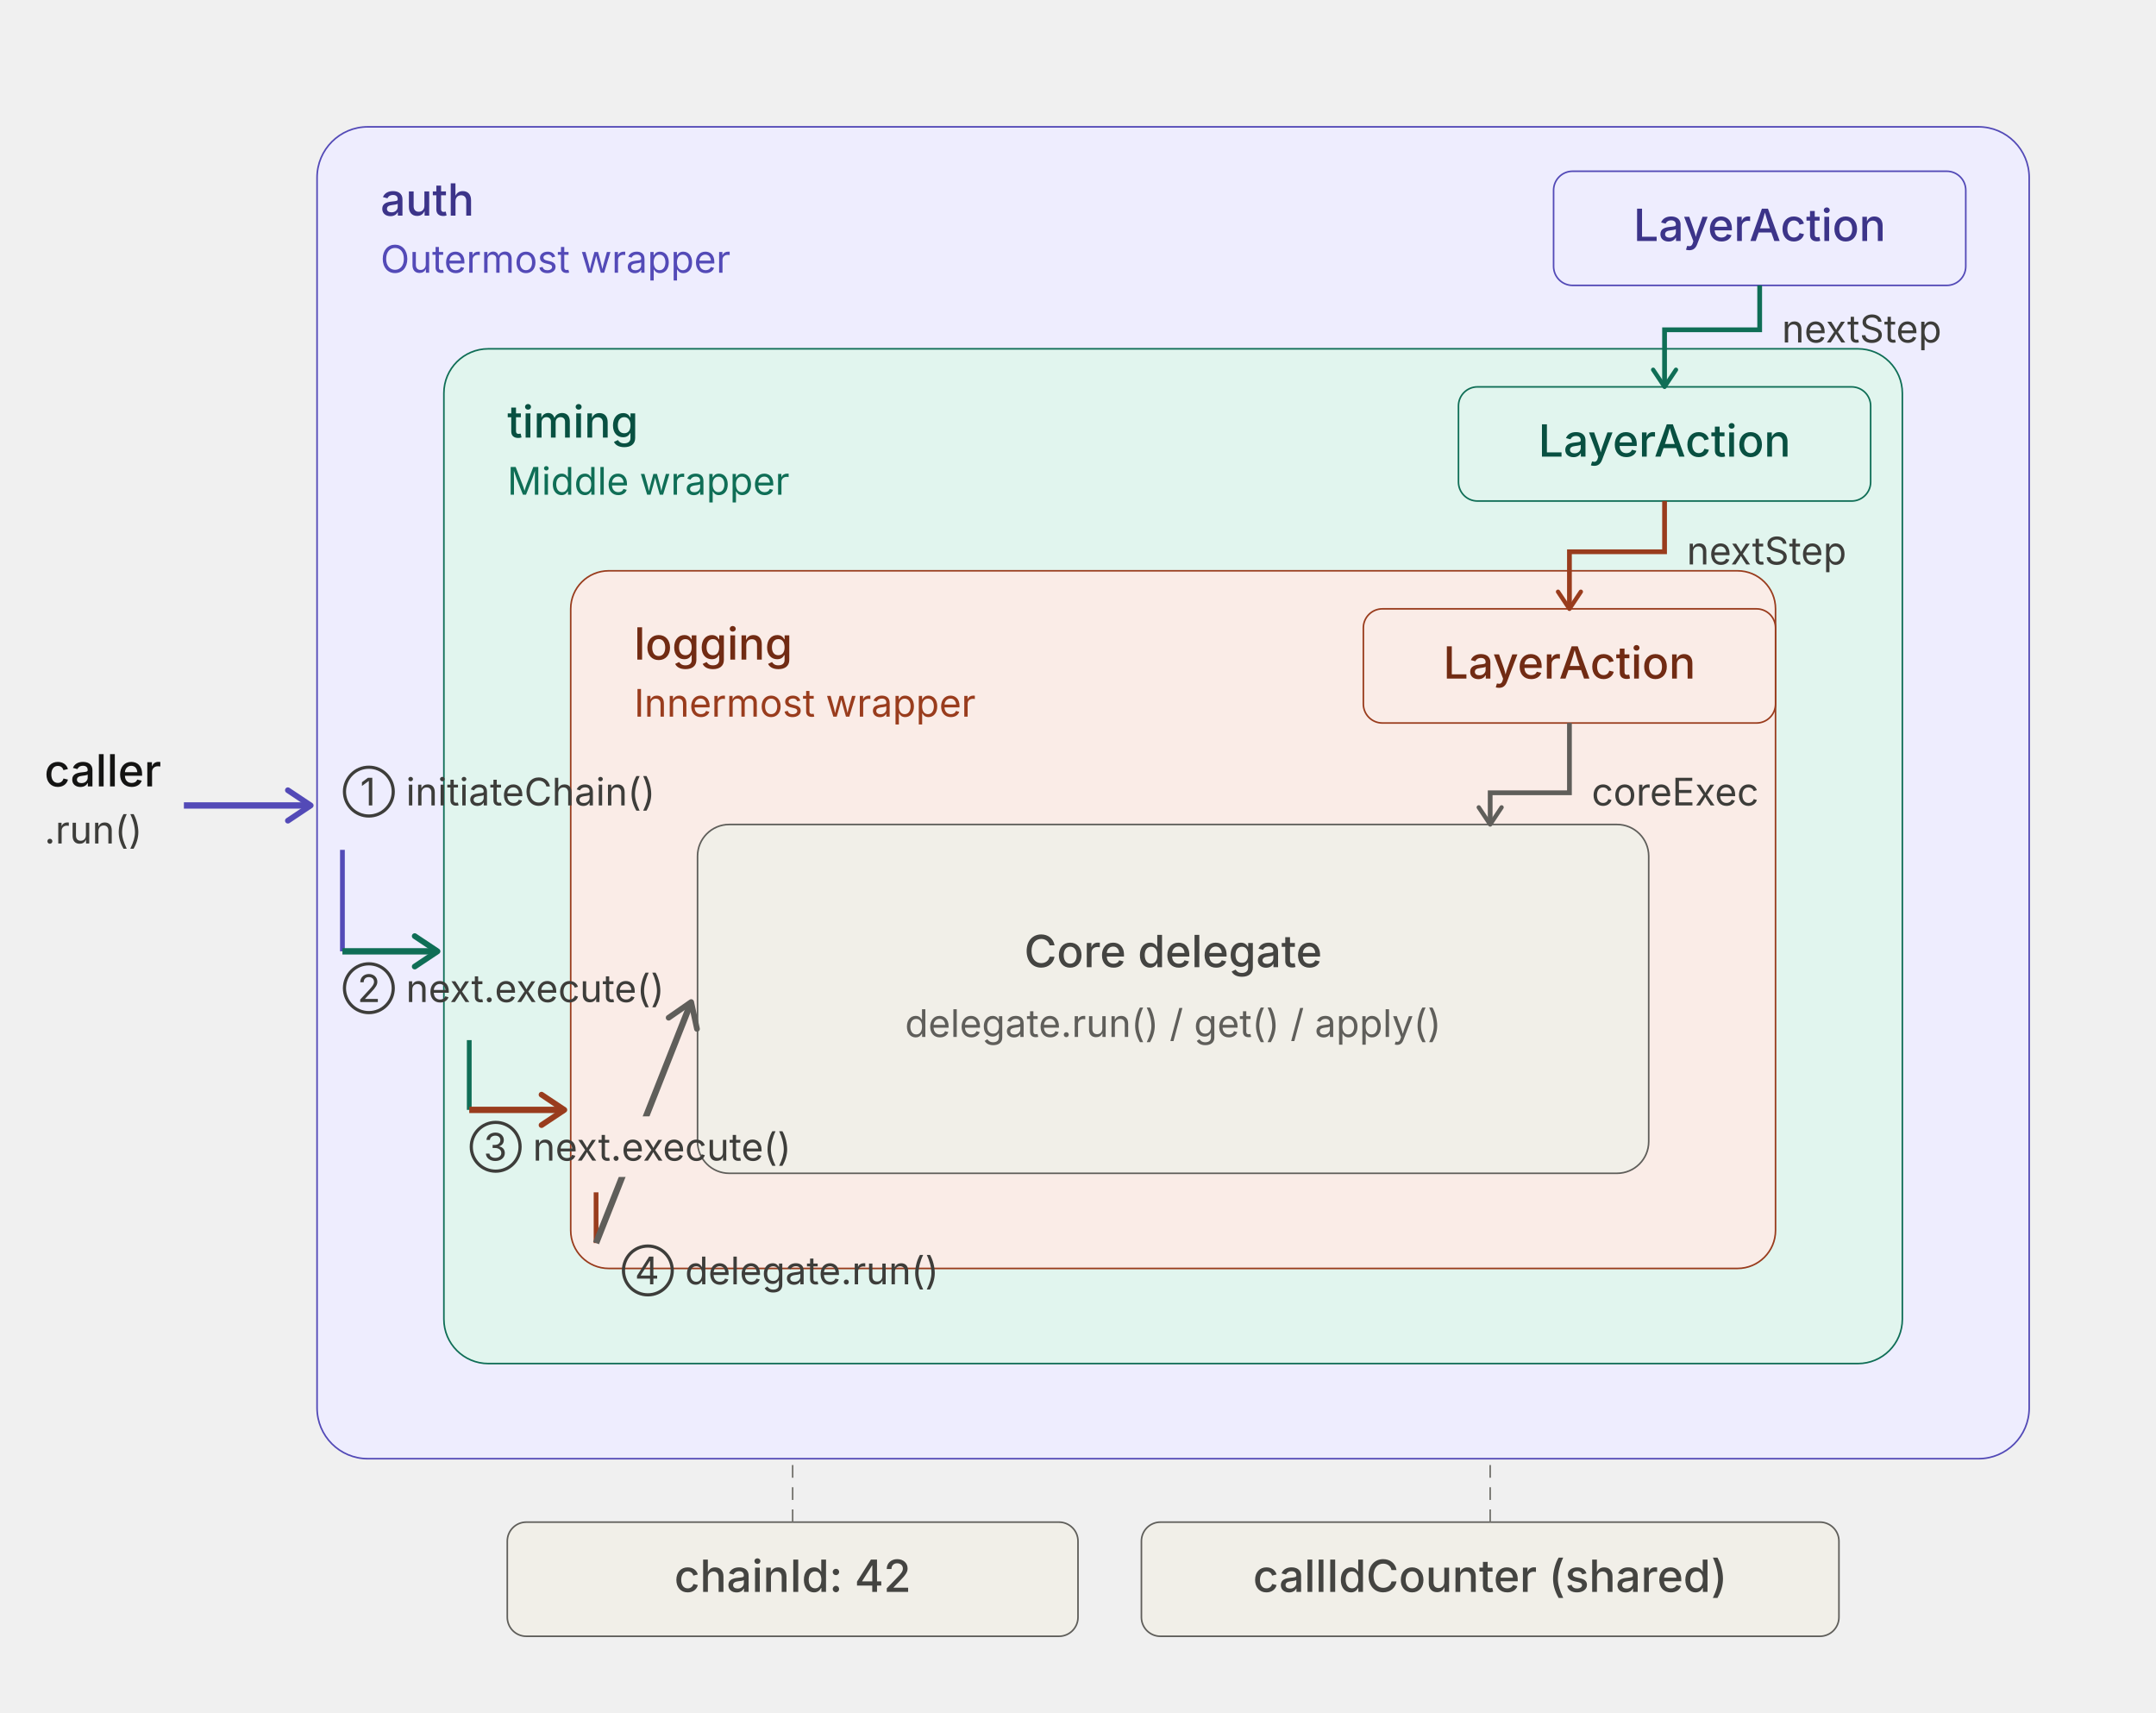
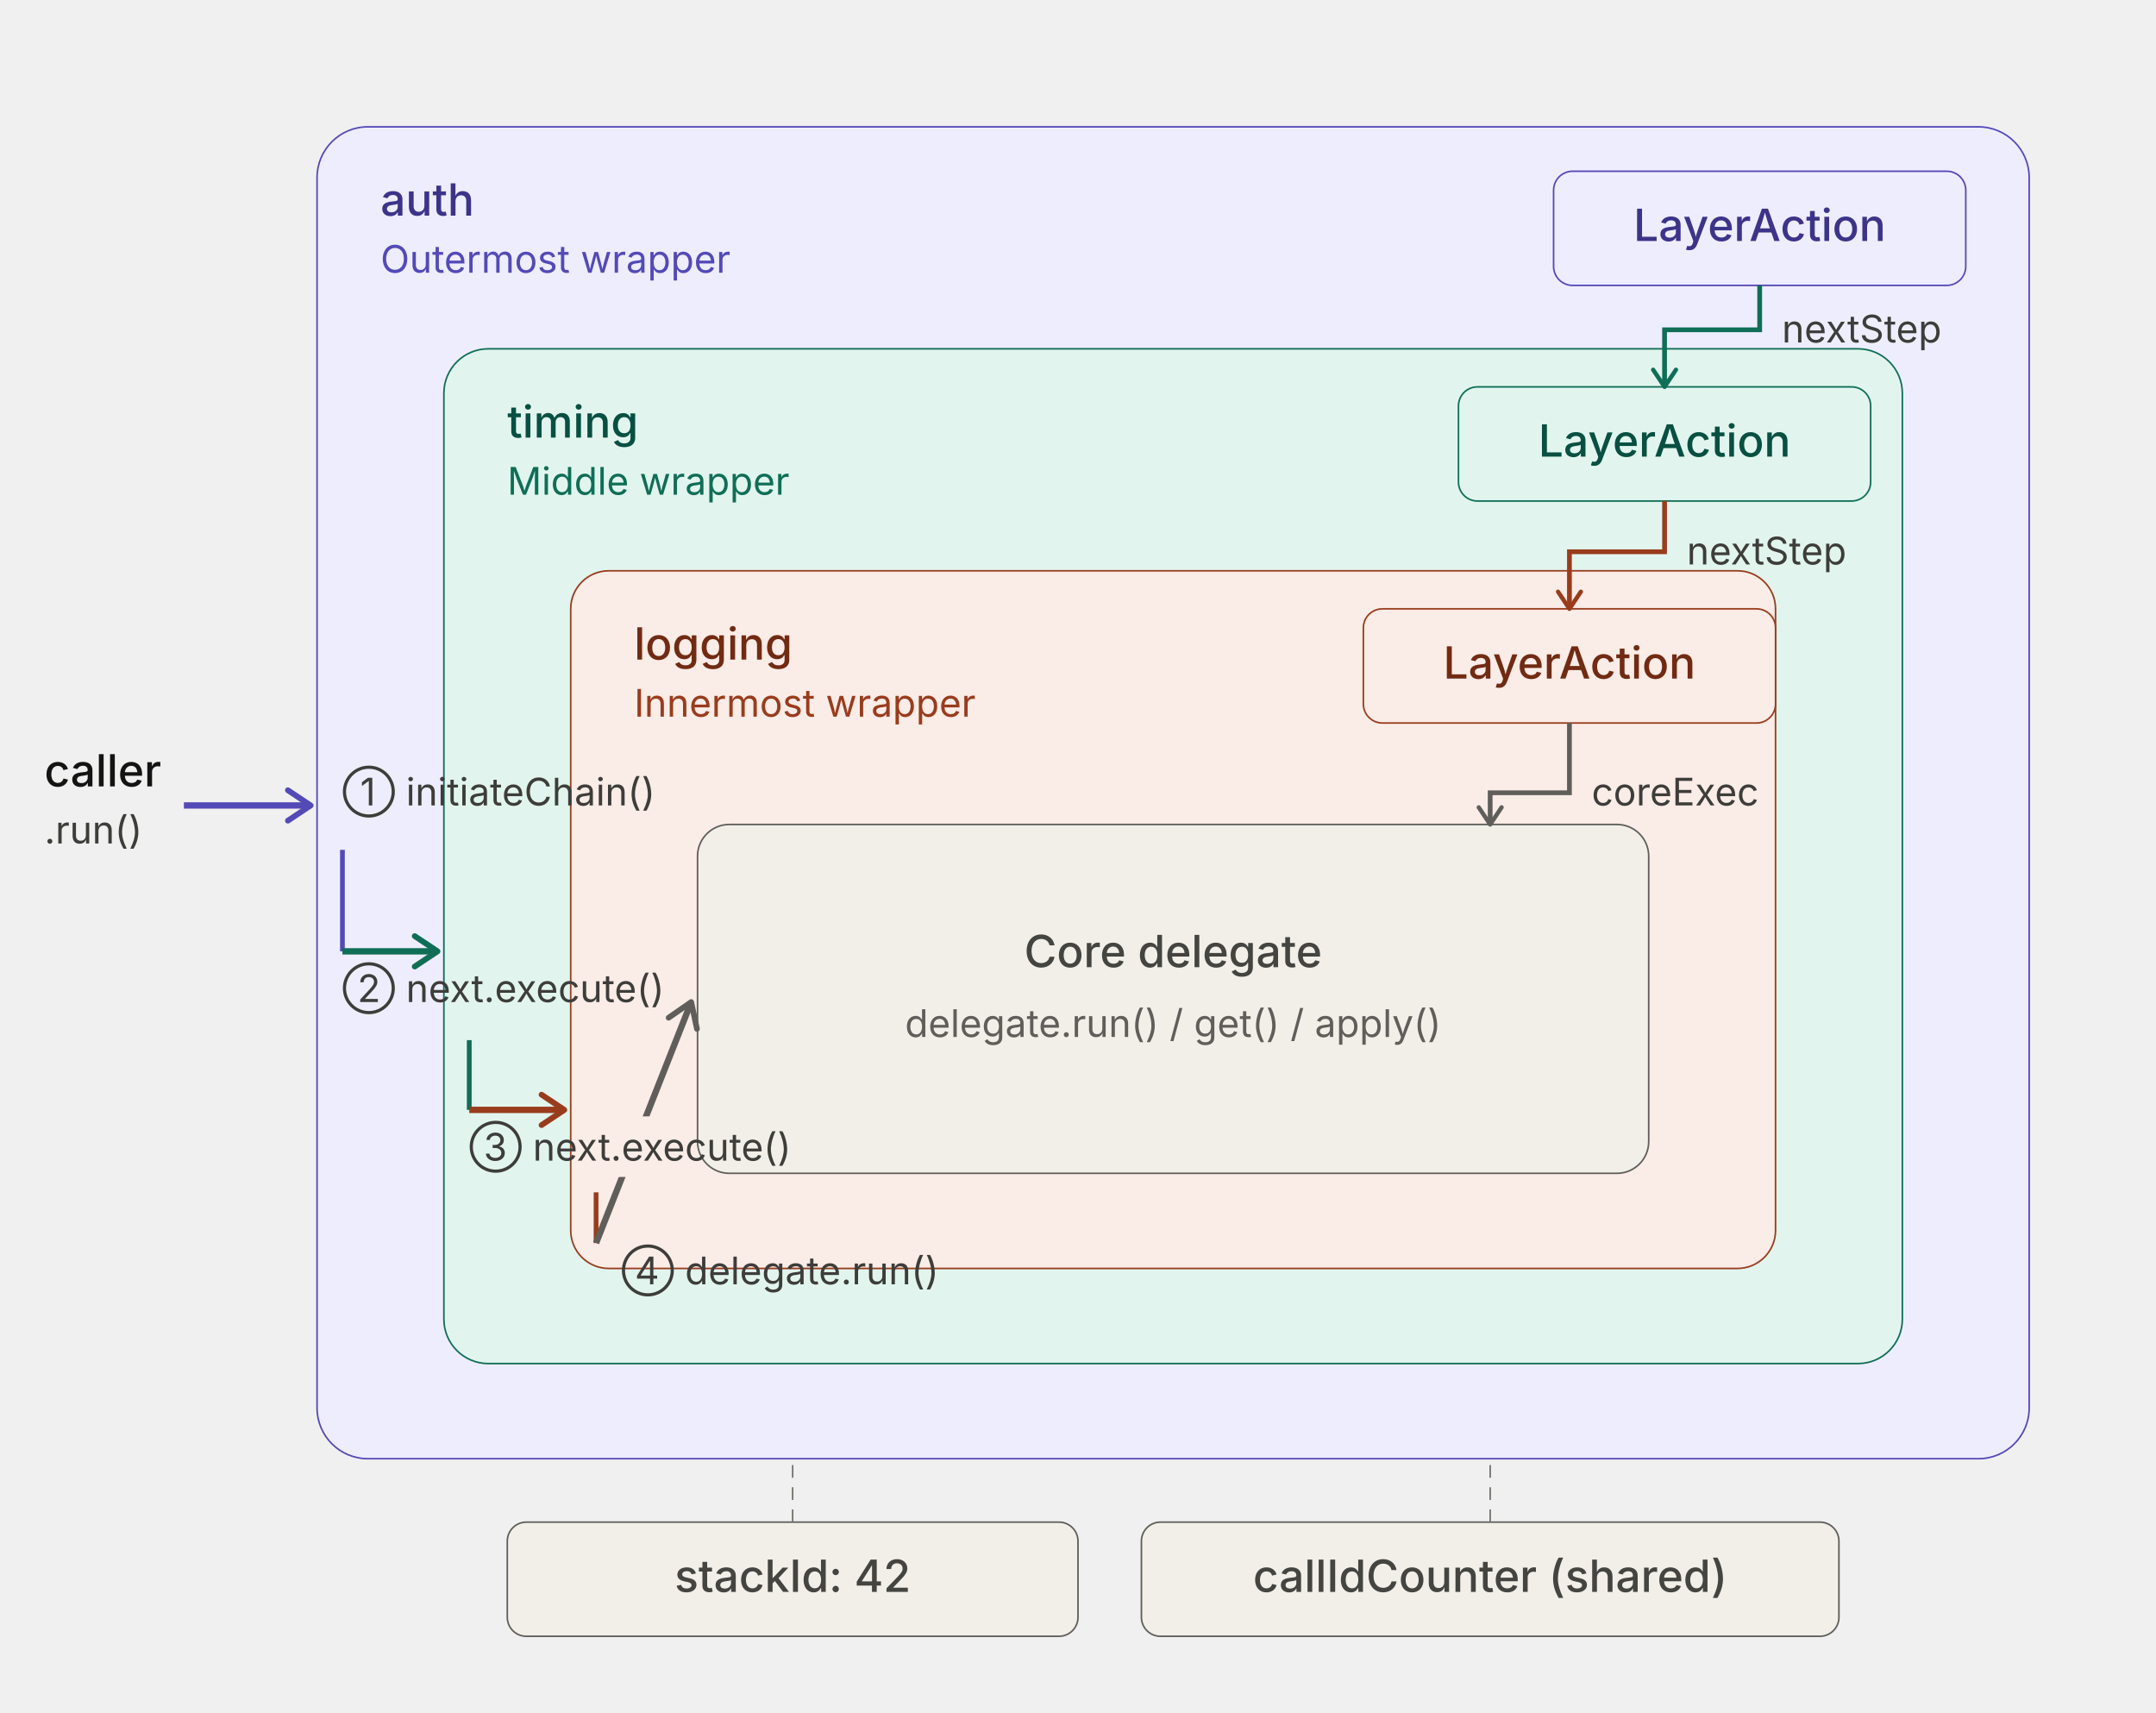
<svg xmlns="http://www.w3.org/2000/svg" width="100%" viewBox="0 0 680 540" role="img">
  <defs>
    <marker id="arrow" viewBox="0 0 10 10" refX="8" refY="5" markerWidth="6" markerHeight="6" orient="auto-start-reverse">
      <path d="M2 1L8 5L2 9" fill="none" stroke="context-stroke" stroke-width="1.5" stroke-linecap="round" stroke-linejoin="round" />
    </marker>
    <mask id="imagine-text-gaps-tizixy" maskUnits="userSpaceOnUse">
      <rect x="0" y="0" width="680" height="540" fill="white" />
      <rect x="116" y="52.148" width="38.527" height="21.63" fill="black" rx="2" />
      <rect x="116" y="72.037" width="120.788" height="19.111" fill="black" rx="2" />
      <rect x="156" y="122.148" width="50.204" height="21.63" fill="black" rx="2" />
      <rect x="156" y="142.037" width="98.094" height="19.111" fill="black" rx="2" />
      <rect x="196" y="192.148" width="55.908" height="21.63" fill="black" rx="2" />
      <rect x="196" y="212.037" width="116.604" height="19.111" fill="black" rx="2" />
      <rect x="319.156" y="289.148" width="101.688" height="21.63" fill="black" rx="2" />
      <rect x="282.303" y="313.037" width="175.394" height="19.111" fill="black" rx="2" />
      <rect x="10" y="232.148" width="45.306" height="21.63" fill="black" rx="2" />
      <rect x="10" y="252.037" width="39.59" height="19.111" fill="black" rx="2" />
      <rect x="104" y="240.037" width="104.6" height="19.111" fill="black" rx="2" />
      <rect x="104" y="302.037" width="105.239" height="19.111" fill="black" rx="2" />
      <rect x="144" y="352.037" width="105.239" height="19.111" fill="black" rx="2" />
      <rect x="192" y="391.037" width="102.701" height="19.111" fill="black" rx="2" />
      <rect x="510.482" y="60.148" width="89.036" height="21.63" fill="black" rx="2" />
      <rect x="480.482" y="128.148" width="89.036" height="21.63" fill="black" rx="2" />
      <rect x="450.482" y="198.148" width="89.036" height="21.63" fill="black" rx="2" />
      <rect x="558" y="94.037" width="60.044" height="19.111" fill="black" rx="2" />
      <rect x="528" y="164.037" width="60.044" height="19.111" fill="black" rx="2" />
      <rect x="498" y="240.037" width="61.26" height="19.111" fill="black" rx="2" />
      <rect x="209.929" y="486.148" width="80.142" height="21.63" fill="black" rx="2" />
      <rect x="390.385" y="486.148" width="159.23" height="21.63" fill="black" rx="2" />
    </mask>
  </defs>
  <g style="fill:rgb(0, 0, 0);stroke:none;color:rgb(0, 0, 0);stroke-width:1px;stroke-linecap:butt;stroke-linejoin:miter;opacity:1;font-family:&quot;Anthropic Sans&quot;, -apple-system, BlinkMacSystemFont, &quot;Segoe UI&quot;, sans-serif;font-size:16px;font-weight:400;text-anchor:start;dominant-baseline:auto">
    <rect x="100" y="40" width="540" height="420" rx="16" stroke-width="0.5" style="fill:rgb(238, 237, 254);stroke:rgb(83, 74, 183);color:rgb(0, 0, 0);stroke-width:0.5px;stroke-linecap:butt;stroke-linejoin:miter;opacity:1;font-family:&quot;Anthropic Sans&quot;, -apple-system, BlinkMacSystemFont, &quot;Segoe UI&quot;, sans-serif;font-size:16px;font-weight:400;text-anchor:start;dominant-baseline:auto" />
    <text x="120" y="68" style="fill:rgb(60, 52, 137);stroke:none;color:rgb(0, 0, 0);stroke-width:1px;stroke-linecap:butt;stroke-linejoin:miter;opacity:1;font-family:&quot;Anthropic Sans&quot;, -apple-system, BlinkMacSystemFont, &quot;Segoe UI&quot;, sans-serif;font-size:14px;font-weight:500;text-anchor:start;dominant-baseline:auto">
            auth
        </text>
    <text x="120" y="86" style="fill:rgb(83, 74, 183);stroke:none;color:rgb(0, 0, 0);stroke-width:1px;stroke-linecap:butt;stroke-linejoin:miter;opacity:1;font-family:&quot;Anthropic Sans&quot;, -apple-system, BlinkMacSystemFont, &quot;Segoe UI&quot;, sans-serif;font-size:12px;font-weight:400;text-anchor:start;dominant-baseline:auto">
            Outermost wrapper
        </text>
  </g>
  <g style="fill:rgb(0, 0, 0);stroke:none;color:rgb(0, 0, 0);stroke-width:1px;stroke-linecap:butt;stroke-linejoin:miter;opacity:1;font-family:&quot;Anthropic Sans&quot;, -apple-system, BlinkMacSystemFont, &quot;Segoe UI&quot;, sans-serif;font-size:16px;font-weight:400;text-anchor:start;dominant-baseline:auto">
    <rect x="140" y="110" width="460" height="320" rx="14" stroke-width="0.5" style="fill:rgb(225, 245, 238);stroke:rgb(15, 110, 86);color:rgb(0, 0, 0);stroke-width:0.5px;stroke-linecap:butt;stroke-linejoin:miter;opacity:1;font-family:&quot;Anthropic Sans&quot;, -apple-system, BlinkMacSystemFont, &quot;Segoe UI&quot;, sans-serif;font-size:16px;font-weight:400;text-anchor:start;dominant-baseline:auto" />
    <text x="160" y="138" style="fill:rgb(8, 80, 65);stroke:none;color:rgb(0, 0, 0);stroke-width:1px;stroke-linecap:butt;stroke-linejoin:miter;opacity:1;font-family:&quot;Anthropic Sans&quot;, -apple-system, BlinkMacSystemFont, &quot;Segoe UI&quot;, sans-serif;font-size:14px;font-weight:500;text-anchor:start;dominant-baseline:auto">
            timing
        </text>
    <text x="160" y="156" style="fill:rgb(15, 110, 86);stroke:none;color:rgb(0, 0, 0);stroke-width:1px;stroke-linecap:butt;stroke-linejoin:miter;opacity:1;font-family:&quot;Anthropic Sans&quot;, -apple-system, BlinkMacSystemFont, &quot;Segoe UI&quot;, sans-serif;font-size:12px;font-weight:400;text-anchor:start;dominant-baseline:auto">
            Middle wrapper
        </text>
  </g>
  <g style="fill:rgb(0, 0, 0);stroke:none;color:rgb(0, 0, 0);stroke-width:1px;stroke-linecap:butt;stroke-linejoin:miter;opacity:1;font-family:&quot;Anthropic Sans&quot;, -apple-system, BlinkMacSystemFont, &quot;Segoe UI&quot;, sans-serif;font-size:16px;font-weight:400;text-anchor:start;dominant-baseline:auto">
    <rect x="180" y="180" width="380" height="220" rx="12" stroke-width="0.5" style="fill:rgb(250, 236, 231);stroke:rgb(153, 60, 29);color:rgb(0, 0, 0);stroke-width:0.5px;stroke-linecap:butt;stroke-linejoin:miter;opacity:1;font-family:&quot;Anthropic Sans&quot;, -apple-system, BlinkMacSystemFont, &quot;Segoe UI&quot;, sans-serif;font-size:16px;font-weight:400;text-anchor:start;dominant-baseline:auto" />
    <text x="200" y="208" style="fill:rgb(113, 43, 19);stroke:none;color:rgb(0, 0, 0);stroke-width:1px;stroke-linecap:butt;stroke-linejoin:miter;opacity:1;font-family:&quot;Anthropic Sans&quot;, -apple-system, BlinkMacSystemFont, &quot;Segoe UI&quot;, sans-serif;font-size:14px;font-weight:500;text-anchor:start;dominant-baseline:auto">
            logging
        </text>
    <text x="200" y="226" style="fill:rgb(153, 60, 29);stroke:none;color:rgb(0, 0, 0);stroke-width:1px;stroke-linecap:butt;stroke-linejoin:miter;opacity:1;font-family:&quot;Anthropic Sans&quot;, -apple-system, BlinkMacSystemFont, &quot;Segoe UI&quot;, sans-serif;font-size:12px;font-weight:400;text-anchor:start;dominant-baseline:auto">
            Innermost wrapper
        </text>
  </g>
  <g style="fill:rgb(0, 0, 0);stroke:none;color:rgb(0, 0, 0);stroke-width:1px;stroke-linecap:butt;stroke-linejoin:miter;opacity:1;font-family:&quot;Anthropic Sans&quot;, -apple-system, BlinkMacSystemFont, &quot;Segoe UI&quot;, sans-serif;font-size:16px;font-weight:400;text-anchor:start;dominant-baseline:auto">
    <rect x="220" y="260" width="300" height="110" rx="10" stroke-width="0.5" style="fill:rgb(241, 239, 232);stroke:rgb(95, 94, 90);color:rgb(0, 0, 0);stroke-width:0.5px;stroke-linecap:butt;stroke-linejoin:miter;opacity:1;font-family:&quot;Anthropic Sans&quot;, -apple-system, BlinkMacSystemFont, &quot;Segoe UI&quot;, sans-serif;font-size:16px;font-weight:400;text-anchor:start;dominant-baseline:auto" />
    <text x="370" y="305" text-anchor="middle" style="fill:rgb(68, 68, 65);stroke:none;color:rgb(0, 0, 0);stroke-width:1px;stroke-linecap:butt;stroke-linejoin:miter;opacity:1;font-family:&quot;Anthropic Sans&quot;, -apple-system, BlinkMacSystemFont, &quot;Segoe UI&quot;, sans-serif;font-size:14px;font-weight:500;text-anchor:middle;dominant-baseline:auto">
            Core delegate
        </text>
    <text x="370" y="327" text-anchor="middle" style="fill:rgb(95, 94, 90);stroke:none;color:rgb(0, 0, 0);stroke-width:1px;stroke-linecap:butt;stroke-linejoin:miter;opacity:1;font-family:&quot;Anthropic Sans&quot;, -apple-system, BlinkMacSystemFont, &quot;Segoe UI&quot;, sans-serif;font-size:12px;font-weight:400;text-anchor:middle;dominant-baseline:auto">
            delegate.run() / get() / apply()
        </text>
  </g>
  <text x="14" y="248" text-anchor="start" style="fill:rgb(20, 20, 19);stroke:none;color:rgb(0, 0, 0);stroke-width:1px;stroke-linecap:butt;stroke-linejoin:miter;opacity:1;font-family:&quot;Anthropic Sans&quot;, -apple-system, BlinkMacSystemFont, &quot;Segoe UI&quot;, sans-serif;font-size:14px;font-weight:500;text-anchor:start;dominant-baseline:auto">
        caller
    </text>
  <text x="14" y="266" text-anchor="start" style="fill:rgb(61, 61, 58);stroke:none;color:rgb(0, 0, 0);stroke-width:1px;stroke-linecap:butt;stroke-linejoin:miter;opacity:1;font-family:&quot;Anthropic Sans&quot;, -apple-system, BlinkMacSystemFont, &quot;Segoe UI&quot;, sans-serif;font-size:12px;font-weight:400;text-anchor:start;dominant-baseline:auto">
        .run()
    </text>
  <line x1="58" y1="254" x2="98" y2="254" stroke="#534AB7" stroke-width="2" marker-end="url(#arrow)" style="fill:rgb(0, 0, 0);stroke:rgb(83, 74, 183);color:rgb(0, 0, 0);stroke-width:2px;stroke-linecap:butt;stroke-linejoin:miter;opacity:1;font-family:&quot;Anthropic Sans&quot;, -apple-system, BlinkMacSystemFont, &quot;Segoe UI&quot;, sans-serif;font-size:16px;font-weight:400;text-anchor:start;dominant-baseline:auto" />
  <text x="108" y="254" fill="#534AB7" style="fill:rgb(61, 61, 58);stroke:none;color:rgb(0, 0, 0);stroke-width:1px;stroke-linecap:butt;stroke-linejoin:miter;opacity:1;font-family:&quot;Anthropic Sans&quot;, -apple-system, BlinkMacSystemFont, &quot;Segoe UI&quot;, sans-serif;font-size:12px;font-weight:400;text-anchor:start;dominant-baseline:auto">
        ① initiateChain()
    </text>
  <line x1="108" y1="268" x2="108" y2="300" stroke="#534AB7" stroke-width="1.5" fill="none" style="fill:none;stroke:rgb(83, 74, 183);color:rgb(0, 0, 0);stroke-width:1.5px;stroke-linecap:butt;stroke-linejoin:miter;opacity:1;font-family:&quot;Anthropic Sans&quot;, -apple-system, BlinkMacSystemFont, &quot;Segoe UI&quot;, sans-serif;font-size:16px;font-weight:400;text-anchor:start;dominant-baseline:auto" />
  <line x1="108" y1="300" x2="138" y2="300" stroke="#0F6E56" stroke-width="2" marker-end="url(#arrow)" style="fill:rgb(0, 0, 0);stroke:rgb(15, 110, 86);color:rgb(0, 0, 0);stroke-width:2px;stroke-linecap:butt;stroke-linejoin:miter;opacity:1;font-family:&quot;Anthropic Sans&quot;, -apple-system, BlinkMacSystemFont, &quot;Segoe UI&quot;, sans-serif;font-size:16px;font-weight:400;text-anchor:start;dominant-baseline:auto" />
  <text x="108" y="316" fill="#0F6E56" style="fill:rgb(61, 61, 58);stroke:none;color:rgb(0, 0, 0);stroke-width:1px;stroke-linecap:butt;stroke-linejoin:miter;opacity:1;font-family:&quot;Anthropic Sans&quot;, -apple-system, BlinkMacSystemFont, &quot;Segoe UI&quot;, sans-serif;font-size:12px;font-weight:400;text-anchor:start;dominant-baseline:auto">
        ② next.execute()
    </text>
  <line x1="148" y1="328" x2="148" y2="350" stroke="#0F6E56" stroke-width="1.5" fill="none" style="fill:none;stroke:rgb(15, 110, 86);color:rgb(0, 0, 0);stroke-width:1.5px;stroke-linecap:butt;stroke-linejoin:miter;opacity:1;font-family:&quot;Anthropic Sans&quot;, -apple-system, BlinkMacSystemFont, &quot;Segoe UI&quot;, sans-serif;font-size:16px;font-weight:400;text-anchor:start;dominant-baseline:auto" />
  <line x1="148" y1="350" x2="178" y2="350" stroke="#993C1D" stroke-width="2" marker-end="url(#arrow)" style="fill:rgb(0, 0, 0);stroke:rgb(153, 60, 29);color:rgb(0, 0, 0);stroke-width:2px;stroke-linecap:butt;stroke-linejoin:miter;opacity:1;font-family:&quot;Anthropic Sans&quot;, -apple-system, BlinkMacSystemFont, &quot;Segoe UI&quot;, sans-serif;font-size:16px;font-weight:400;text-anchor:start;dominant-baseline:auto" />
  <text x="148" y="366" fill="#993C1D" style="fill:rgb(61, 61, 58);stroke:none;color:rgb(0, 0, 0);stroke-width:1px;stroke-linecap:butt;stroke-linejoin:miter;opacity:1;font-family:&quot;Anthropic Sans&quot;, -apple-system, BlinkMacSystemFont, &quot;Segoe UI&quot;, sans-serif;font-size:12px;font-weight:400;text-anchor:start;dominant-baseline:auto">
        ③ next.execute()
    </text>
  <line x1="188" y1="376" x2="188" y2="392" stroke="#993C1D" stroke-width="1.5" fill="none" style="fill:none;stroke:rgb(153, 60, 29);color:rgb(0, 0, 0);stroke-width:1.5px;stroke-linecap:butt;stroke-linejoin:miter;opacity:1;font-family:&quot;Anthropic Sans&quot;, -apple-system, BlinkMacSystemFont, &quot;Segoe UI&quot;, sans-serif;font-size:16px;font-weight:400;text-anchor:start;dominant-baseline:auto" />
  <line x1="188" y1="392" x2="218" y2="316" stroke="#5F5E5A" stroke-width="2" marker-end="url(#arrow)" mask="url(#imagine-text-gaps-tizixy)" style="fill:rgb(0, 0, 0);stroke:rgb(95, 94, 90);color:rgb(0, 0, 0);stroke-width:2px;stroke-linecap:butt;stroke-linejoin:miter;opacity:1;font-family:&quot;Anthropic Sans&quot;, -apple-system, BlinkMacSystemFont, &quot;Segoe UI&quot;, sans-serif;font-size:16px;font-weight:400;text-anchor:start;dominant-baseline:auto" />
  <text x="196" y="405" fill="#5F5E5A" style="fill:rgb(61, 61, 58);stroke:none;color:rgb(0, 0, 0);stroke-width:1px;stroke-linecap:butt;stroke-linejoin:miter;opacity:1;font-family:&quot;Anthropic Sans&quot;, -apple-system, BlinkMacSystemFont, &quot;Segoe UI&quot;, sans-serif;font-size:12px;font-weight:400;text-anchor:start;dominant-baseline:auto">
        ④ delegate.run()
    </text>
  <g style="fill:rgb(0, 0, 0);stroke:none;color:rgb(0, 0, 0);stroke-width:1px;stroke-linecap:butt;stroke-linejoin:miter;opacity:1;font-family:&quot;Anthropic Sans&quot;, -apple-system, BlinkMacSystemFont, &quot;Segoe UI&quot;, sans-serif;font-size:16px;font-weight:400;text-anchor:start;dominant-baseline:auto">
    <rect x="490" y="54" width="130" height="36" rx="6" stroke-width="0.5" style="fill:rgb(238, 237, 254);stroke:rgb(83, 74, 183);color:rgb(0, 0, 0);stroke-width:0.5px;stroke-linecap:butt;stroke-linejoin:miter;opacity:1;font-family:&quot;Anthropic Sans&quot;, -apple-system, BlinkMacSystemFont, &quot;Segoe UI&quot;, sans-serif;font-size:16px;font-weight:400;text-anchor:start;dominant-baseline:auto" />
    <text x="555" y="76" text-anchor="middle" style="fill:rgb(60, 52, 137);stroke:none;color:rgb(0, 0, 0);stroke-width:1px;stroke-linecap:butt;stroke-linejoin:miter;opacity:1;font-family:&quot;Anthropic Sans&quot;, -apple-system, BlinkMacSystemFont, &quot;Segoe UI&quot;, sans-serif;font-size:14px;font-weight:500;text-anchor:middle;dominant-baseline:auto">
            LayerAction
        </text>
  </g>
  <g style="fill:rgb(0, 0, 0);stroke:none;color:rgb(0, 0, 0);stroke-width:1px;stroke-linecap:butt;stroke-linejoin:miter;opacity:1;font-family:&quot;Anthropic Sans&quot;, -apple-system, BlinkMacSystemFont, &quot;Segoe UI&quot;, sans-serif;font-size:16px;font-weight:400;text-anchor:start;dominant-baseline:auto">
    <rect x="460" y="122" width="130" height="36" rx="6" stroke-width="0.5" style="fill:rgb(225, 245, 238);stroke:rgb(15, 110, 86);color:rgb(0, 0, 0);stroke-width:0.5px;stroke-linecap:butt;stroke-linejoin:miter;opacity:1;font-family:&quot;Anthropic Sans&quot;, -apple-system, BlinkMacSystemFont, &quot;Segoe UI&quot;, sans-serif;font-size:16px;font-weight:400;text-anchor:start;dominant-baseline:auto" />
    <text x="525" y="144" text-anchor="middle" style="fill:rgb(8, 80, 65);stroke:none;color:rgb(0, 0, 0);stroke-width:1px;stroke-linecap:butt;stroke-linejoin:miter;opacity:1;font-family:&quot;Anthropic Sans&quot;, -apple-system, BlinkMacSystemFont, &quot;Segoe UI&quot;, sans-serif;font-size:14px;font-weight:500;text-anchor:middle;dominant-baseline:auto">
            LayerAction
        </text>
  </g>
  <g style="fill:rgb(0, 0, 0);stroke:none;color:rgb(0, 0, 0);stroke-width:1px;stroke-linecap:butt;stroke-linejoin:miter;opacity:1;font-family:&quot;Anthropic Sans&quot;, -apple-system, BlinkMacSystemFont, &quot;Segoe UI&quot;, sans-serif;font-size:16px;font-weight:400;text-anchor:start;dominant-baseline:auto">
    <rect x="430" y="192" width="130" height="36" rx="6" stroke-width="0.5" style="fill:rgb(250, 236, 231);stroke:rgb(153, 60, 29);color:rgb(0, 0, 0);stroke-width:0.5px;stroke-linecap:butt;stroke-linejoin:miter;opacity:1;font-family:&quot;Anthropic Sans&quot;, -apple-system, BlinkMacSystemFont, &quot;Segoe UI&quot;, sans-serif;font-size:16px;font-weight:400;text-anchor:start;dominant-baseline:auto" />
    <text x="495" y="214" text-anchor="middle" style="fill:rgb(113, 43, 19);stroke:none;color:rgb(0, 0, 0);stroke-width:1px;stroke-linecap:butt;stroke-linejoin:miter;opacity:1;font-family:&quot;Anthropic Sans&quot;, -apple-system, BlinkMacSystemFont, &quot;Segoe UI&quot;, sans-serif;font-size:14px;font-weight:500;text-anchor:middle;dominant-baseline:auto">
            LayerAction
        </text>
  </g>
  <path d="M555 90 L555 104 L525 104 L525 122" fill="none" stroke="#0F6E56" stroke-width="1.5" marker-end="url(#arrow)" style="fill:none;stroke:rgb(15, 110, 86);color:rgb(0, 0, 0);stroke-width:1.5px;stroke-linecap:butt;stroke-linejoin:miter;opacity:1;font-family:&quot;Anthropic Sans&quot;, -apple-system, BlinkMacSystemFont, &quot;Segoe UI&quot;, sans-serif;font-size:16px;font-weight:400;text-anchor:start;dominant-baseline:auto" />
  <text x="562" y="108" style="fill:rgb(61, 61, 58);stroke:none;color:rgb(0, 0, 0);stroke-width:1px;stroke-linecap:butt;stroke-linejoin:miter;opacity:1;font-family:&quot;Anthropic Sans&quot;, -apple-system, BlinkMacSystemFont, &quot;Segoe UI&quot;, sans-serif;font-size:12px;font-weight:400;text-anchor:start;dominant-baseline:auto">
        nextStep
    </text>
  <path d="M525 158 L525 174 L495 174 L495 192" fill="none" stroke="#993C1D" stroke-width="1.5" marker-end="url(#arrow)" style="fill:none;stroke:rgb(153, 60, 29);color:rgb(0, 0, 0);stroke-width:1.5px;stroke-linecap:butt;stroke-linejoin:miter;opacity:1;font-family:&quot;Anthropic Sans&quot;, -apple-system, BlinkMacSystemFont, &quot;Segoe UI&quot;, sans-serif;font-size:16px;font-weight:400;text-anchor:start;dominant-baseline:auto" />
  <text x="532" y="178" style="fill:rgb(61, 61, 58);stroke:none;color:rgb(0, 0, 0);stroke-width:1px;stroke-linecap:butt;stroke-linejoin:miter;opacity:1;font-family:&quot;Anthropic Sans&quot;, -apple-system, BlinkMacSystemFont, &quot;Segoe UI&quot;, sans-serif;font-size:12px;font-weight:400;text-anchor:start;dominant-baseline:auto">
        nextStep
    </text>
  <path d="M495 228 L495 250 L470 250 L470 260" fill="none" stroke="#5F5E5A" stroke-width="1.5" marker-end="url(#arrow)" style="fill:none;stroke:rgb(95, 94, 90);color:rgb(0, 0, 0);stroke-width:1.5px;stroke-linecap:butt;stroke-linejoin:miter;opacity:1;font-family:&quot;Anthropic Sans&quot;, -apple-system, BlinkMacSystemFont, &quot;Segoe UI&quot;, sans-serif;font-size:16px;font-weight:400;text-anchor:start;dominant-baseline:auto" />
  <text x="502" y="254" style="fill:rgb(61, 61, 58);stroke:none;color:rgb(0, 0, 0);stroke-width:1px;stroke-linecap:butt;stroke-linejoin:miter;opacity:1;font-family:&quot;Anthropic Sans&quot;, -apple-system, BlinkMacSystemFont, &quot;Segoe UI&quot;, sans-serif;font-size:12px;font-weight:400;text-anchor:start;dominant-baseline:auto">
        coreExec
    </text>
  <g style="fill:rgb(0, 0, 0);stroke:none;color:rgb(0, 0, 0);stroke-width:1px;stroke-linecap:butt;stroke-linejoin:miter;opacity:1;font-family:&quot;Anthropic Sans&quot;, -apple-system, BlinkMacSystemFont, &quot;Segoe UI&quot;, sans-serif;font-size:16px;font-weight:400;text-anchor:start;dominant-baseline:auto">
    <rect x="160" y="480" width="180" height="36" rx="6" stroke-width="0.5" style="fill:rgb(241, 239, 232);stroke:rgb(95, 94, 90);color:rgb(0, 0, 0);stroke-width:0.5px;stroke-linecap:butt;stroke-linejoin:miter;opacity:1;font-family:&quot;Anthropic Sans&quot;, -apple-system, BlinkMacSystemFont, &quot;Segoe UI&quot;, sans-serif;font-size:16px;font-weight:400;text-anchor:start;dominant-baseline:auto" />
    <text x="250" y="502" text-anchor="middle" style="fill:rgb(68, 68, 65);stroke:none;color:rgb(0, 0, 0);stroke-width:1px;stroke-linecap:butt;stroke-linejoin:miter;opacity:1;font-family:&quot;Anthropic Sans&quot;, -apple-system, BlinkMacSystemFont, &quot;Segoe UI&quot;, sans-serif;font-size:14px;font-weight:500;text-anchor:middle;dominant-baseline:auto">
-             chainId: 42
+             stackId: 42
        </text>
  </g>
  <g style="fill:rgb(0, 0, 0);stroke:none;color:rgb(0, 0, 0);stroke-width:1px;stroke-linecap:butt;stroke-linejoin:miter;opacity:1;font-family:&quot;Anthropic Sans&quot;, -apple-system, BlinkMacSystemFont, &quot;Segoe UI&quot;, sans-serif;font-size:16px;font-weight:400;text-anchor:start;dominant-baseline:auto">
    <rect x="360" y="480" width="220" height="36" rx="6" stroke-width="0.5" style="fill:rgb(241, 239, 232);stroke:rgb(95, 94, 90);color:rgb(0, 0, 0);stroke-width:0.5px;stroke-linecap:butt;stroke-linejoin:miter;opacity:1;font-family:&quot;Anthropic Sans&quot;, -apple-system, BlinkMacSystemFont, &quot;Segoe UI&quot;, sans-serif;font-size:16px;font-weight:400;text-anchor:start;dominant-baseline:auto" />
    <text x="470" y="502" text-anchor="middle" style="fill:rgb(68, 68, 65);stroke:none;color:rgb(0, 0, 0);stroke-width:1px;stroke-linecap:butt;stroke-linejoin:miter;opacity:1;font-family:&quot;Anthropic Sans&quot;, -apple-system, BlinkMacSystemFont, &quot;Segoe UI&quot;, sans-serif;font-size:14px;font-weight:500;text-anchor:middle;dominant-baseline:auto">
            callIdCounter (shared)
        </text>
  </g>
  <line x1="250" y1="480" x2="250" y2="462" style="fill:none;stroke:rgb(115, 114, 108);color:rgb(0, 0, 0);stroke-width:0.5px;stroke-dasharray:4px, 3px;stroke-linecap:butt;stroke-linejoin:miter;opacity:1;font-family:&quot;Anthropic Sans&quot;, -apple-system, BlinkMacSystemFont, &quot;Segoe UI&quot;, sans-serif;font-size:16px;font-weight:400;text-anchor:start;dominant-baseline:auto" />
  <line x1="470" y1="480" x2="470" y2="462" style="fill:none;stroke:rgb(115, 114, 108);color:rgb(0, 0, 0);stroke-width:0.5px;stroke-dasharray:4px, 3px;stroke-linecap:butt;stroke-linejoin:miter;opacity:1;font-family:&quot;Anthropic Sans&quot;, -apple-system, BlinkMacSystemFont, &quot;Segoe UI&quot;, sans-serif;font-size:16px;font-weight:400;text-anchor:start;dominant-baseline:auto" />
</svg>
